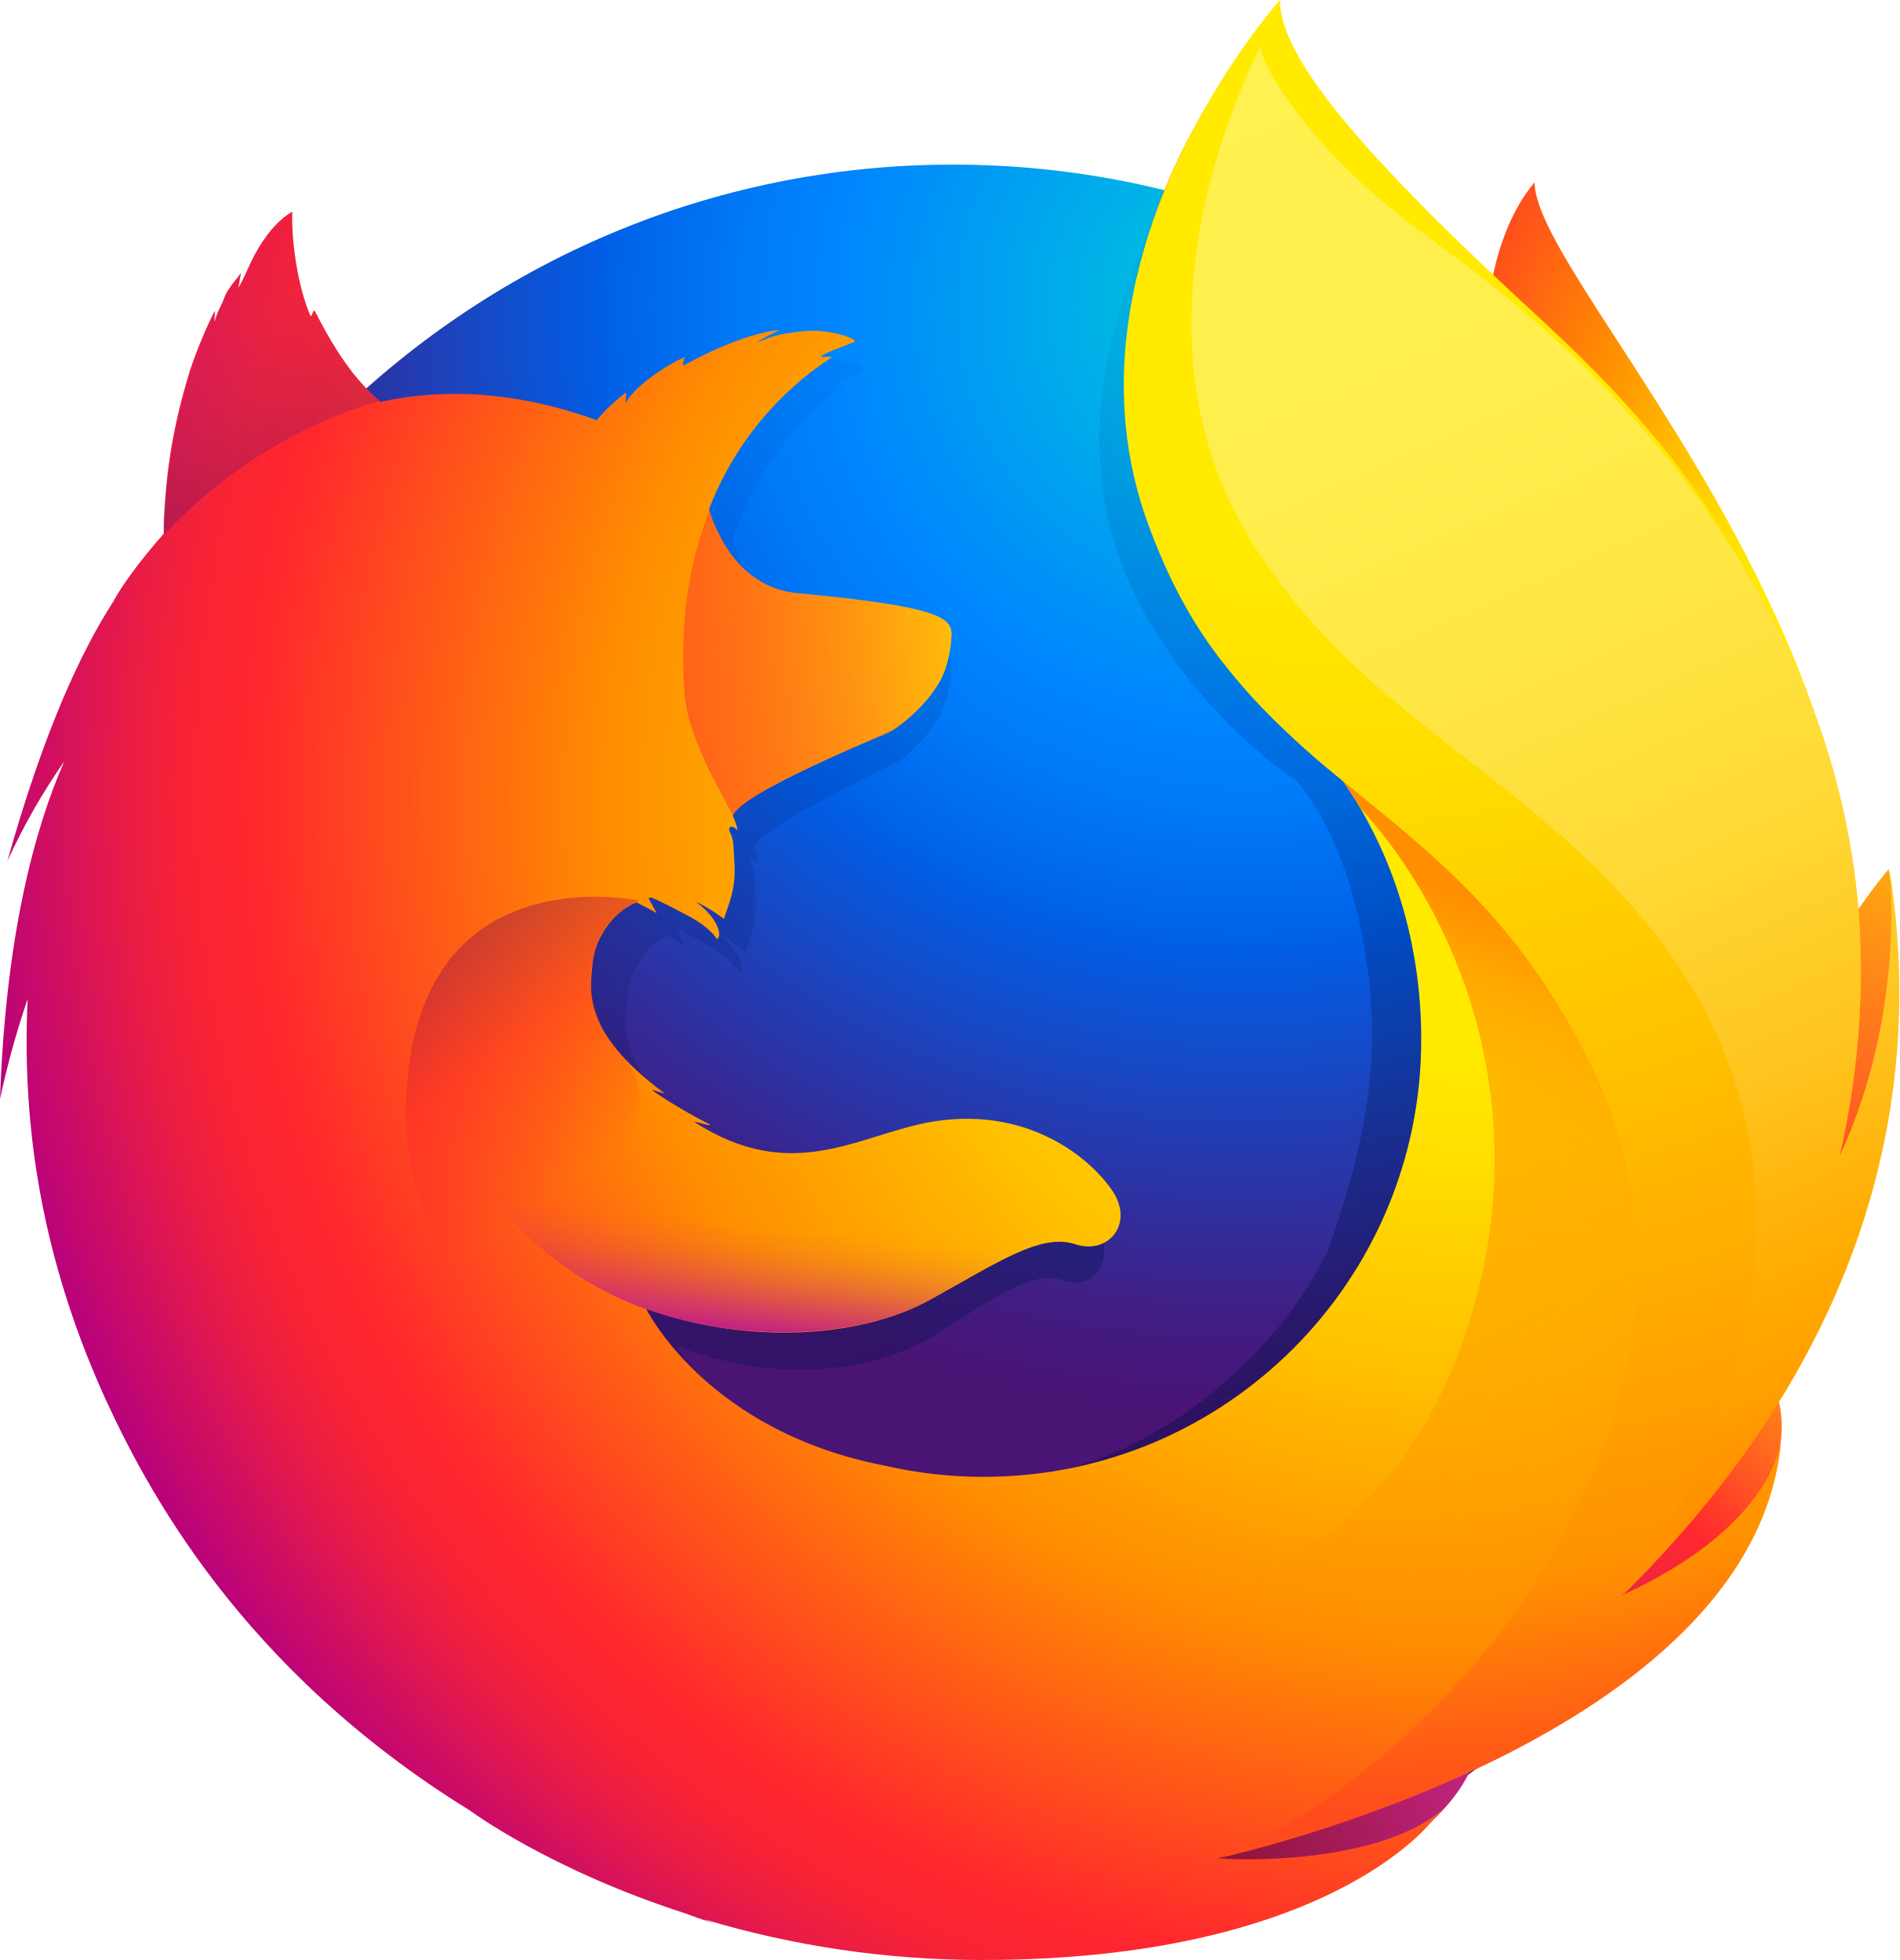
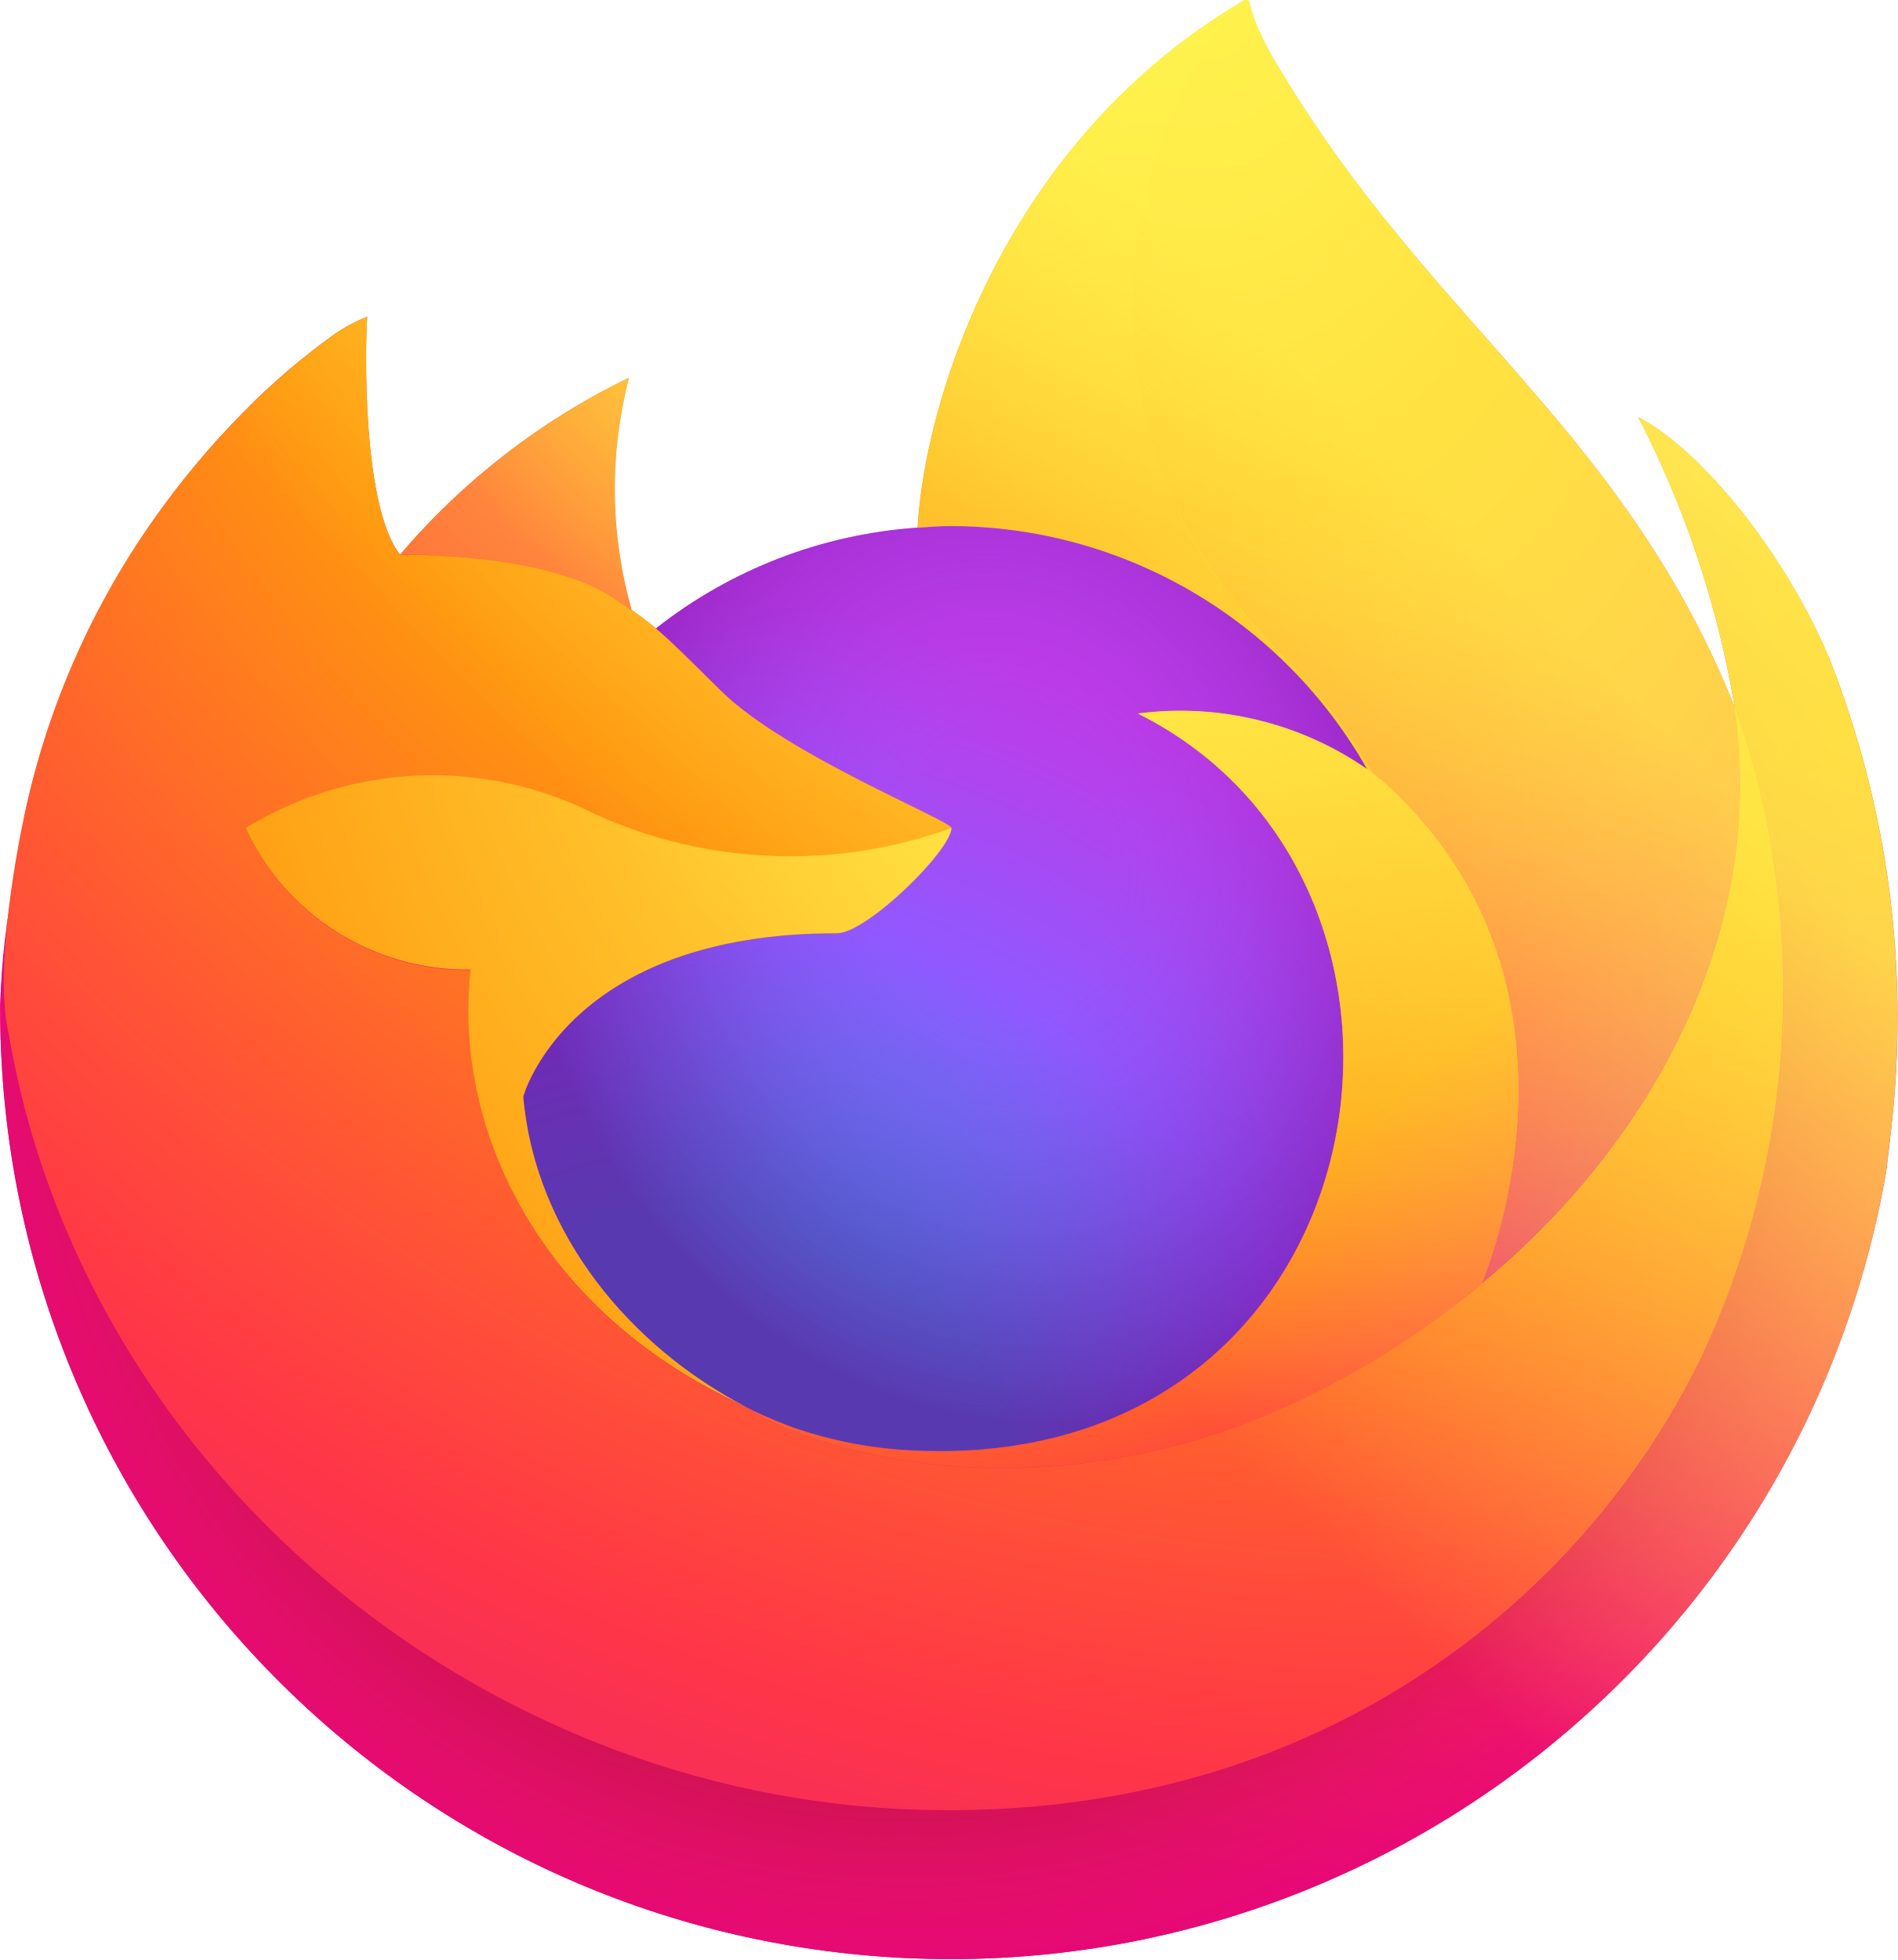
- <svg xmlns="http://www.w3.org/2000/svg" viewBox="0 0 46.506 48" version="1.1" id="svg229" width="46.506" height="48">
-   <defs id="defs194">
-     <radialGradient id="radial-gradient" cx="-14491.11" cy="9293.72" fx="-14519.876" r="450.88" gradientTransform="matrix(0.76,0.03,0.05,-1.12,11485.79,11147.95)" gradientUnits="userSpaceOnUse">
-       <stop offset="0.1" stop-color="#ffea00" id="stop2" />
-       <stop offset="0.17" stop-color="#ffde00" id="stop4" />
-       <stop offset="0.28" stop-color="#ffbf00" id="stop6" />
-       <stop offset="0.43" stop-color="#ff8e00" id="stop8" />
-       <stop offset="0.77" stop-color="#ff272d" id="stop10" />
-       <stop offset="0.87" stop-color="#e0255a" id="stop12" />
-       <stop offset="0.95" stop-color="#cc2477" id="stop14" />
-       <stop offset="1" stop-color="#c42482" id="stop16" />
+ <svg xmlns="http://www.w3.org/2000/svg" width="77.42" height="79.97" version="1.1" viewBox="0 0 77.42 79.97">
+   <defs>
+     <linearGradient id="a" x1="70.79" x2="6.447" y1="12.39" y2="74.47" gradientTransform="translate(-1.3 -.004086)" gradientUnits="userSpaceOnUse">
+       <stop stop-color="#fff44f" offset=".048" />
+       <stop stop-color="#ffe847" offset=".111" />
+       <stop stop-color="#ffc830" offset=".225" />
+       <stop stop-color="#ff980e" offset=".368" />
+       <stop stop-color="#ff8b16" offset=".401" />
+       <stop stop-color="#ff672a" offset=".462" />
+       <stop stop-color="#ff3647" offset=".534" />
+       <stop stop-color="#e31587" offset=".705" />
+     </linearGradient>
+     <radialGradient id="b" cx="-7907" cy="-8515" r="80.8" gradientTransform="translate(7974 8524)" gradientUnits="userSpaceOnUse">
+       <stop stop-color="#ffbd4f" offset=".129" />
+       <stop stop-color="#ffac31" offset=".186" />
+       <stop stop-color="#ff9d17" offset=".247" />
+       <stop stop-color="#ff980e" offset=".283" />
+       <stop stop-color="#ff563b" offset=".403" />
+       <stop stop-color="#ff3750" offset=".467" />
+       <stop stop-color="#f5156c" offset=".71" />
+       <stop stop-color="#eb0878" offset=".782" />
+       <stop stop-color="#e50080" offset=".86" />
    </radialGradient>
-     <radialGradient id="radial-gradient-2" cx="-7587.48" cy="8863.48" r="791.23" gradientTransform="matrix(1.23,0,0,-1.23,9957.91,11055.45)" gradientUnits="userSpaceOnUse">
-       <stop offset="0" stop-color="#00ccda" id="stop19" />
-       <stop offset="0.22" stop-color="#0083ff" id="stop21" />
-       <stop offset="0.26" stop-color="#007af9" id="stop23" />
-       <stop offset="0.33" stop-color="#0060e8" id="stop25" />
-       <stop offset="0.33" stop-color="#005fe7" id="stop27" />
-       <stop offset="0.44" stop-color="#2639ad" id="stop29" />
-       <stop offset="0.52" stop-color="#401e84" id="stop31" />
-       <stop offset="0.57" stop-color="#4a1475" id="stop33" />
+     <radialGradient id="c" cx="-7937" cy="-8482" r="80.8" gradientTransform="translate(7974 8524)" gradientUnits="userSpaceOnUse">
+       <stop stop-color="#960e18" offset=".3" />
+       <stop stop-color="#b11927" stop-opacity=".74" offset=".351" />
+       <stop stop-color="#db293d" stop-opacity=".343" offset=".435" />
+       <stop stop-color="#f5334b" stop-opacity=".094" offset=".497" />
+       <stop stop-color="#ff3750" stop-opacity="0" offset=".53" />
    </radialGradient>
-     <linearGradient id="linear-gradient" x1="540.64" y1="254.8" x2="349.2" y2="881.03" gradientTransform="matrix(1,0,0,-1,0,984)" gradientUnits="userSpaceOnUse">
-       <stop offset="0" stop-color="#000f43" stop-opacity="0.4" id="stop36" />
-       <stop offset="0.48" stop-color="#001962" stop-opacity="0.17" id="stop38" />
-       <stop offset="1" stop-color="#002079" stop-opacity="0" id="stop40" />
-     </linearGradient>
-     <radialGradient id="radial-gradient-3" cx="-8337.74" cy="7467.89" r="266.89" gradientTransform="matrix(1.22,0.12,0.12,-1.22,10240.78,10765.16)" gradientUnits="userSpaceOnUse">
-       <stop offset="0" stop-color="#ffea00" id="stop43" />
-       <stop offset="0.5" stop-color="#ff272d" id="stop45" />
-       <stop offset="1" stop-color="#c42482" id="stop47" />
+     <radialGradient id="d" cx="-7927" cy="-8533" r="58.53" gradientTransform="translate(7974 8524)" gradientUnits="userSpaceOnUse">
+       <stop stop-color="#fff44f" offset=".132" />
+       <stop stop-color="#ffdc3e" offset=".252" />
+       <stop stop-color="#ff9d12" offset=".506" />
+       <stop stop-color="#ff980e" offset=".526" />
    </radialGradient>
-     <radialGradient id="radial-gradient-4" cx="-8361.89" cy="7723.8" r="445.68" gradientTransform="matrix(1.22,0.12,0.12,-1.22,10240.78,10765.16)" gradientUnits="userSpaceOnUse">
-       <stop offset="0" stop-color="#ffe900" id="stop50" />
-       <stop offset="0.16" stop-color="#ffaf0e" id="stop52" />
-       <stop offset="0.32" stop-color="#ff7a1b" id="stop54" />
-       <stop offset="0.47" stop-color="#ff4e26" id="stop56" />
-       <stop offset="0.62" stop-color="#ff2c2e" id="stop58" />
-       <stop offset="0.76" stop-color="#ff1434" id="stop60" />
-       <stop offset="0.89" stop-color="#ff0538" id="stop62" />
-       <stop offset="1" stop-color="#ff0039" id="stop64" />
+     <radialGradient id="e" cx="-7946" cy="-8461" r="38.47" gradientTransform="translate(7974 8524)" gradientUnits="userSpaceOnUse">
+       <stop stop-color="#3a8ee6" offset=".353" />
+       <stop stop-color="#5c79f0" offset=".472" />
+       <stop stop-color="#9059ff" offset=".669" />
+       <stop stop-color="#c139e6" offset="1" />
    </radialGradient>
-     <radialGradient id="radial-gradient-5" cx="-8298.85" cy="7310.66" r="408.96" gradientTransform="matrix(1.22,0.12,0.12,-1.22,10240.78,10765.16)" gradientUnits="userSpaceOnUse">
-       <stop offset="0" stop-color="#ff272d" id="stop67" />
-       <stop offset="0.5" stop-color="#c42482" id="stop69" />
-       <stop offset="0.99" stop-color="#620700" id="stop71" />
+     <radialGradient id="f" cx="-7936" cy="-8492" r="20.4" gradientTransform="matrix(.972 -.235 .275 1.138 10090 7834)" gradientUnits="userSpaceOnUse">
+       <stop stop-color="#9059ff" stop-opacity="0" offset=".206" />
+       <stop stop-color="#8c4ff3" stop-opacity=".064" offset=".278" />
+       <stop stop-color="#7716a8" stop-opacity=".45" offset=".747" />
+       <stop stop-color="#6e008b" stop-opacity=".6" offset=".975" />
    </radialGradient>
-     <radialGradient id="radial-gradient-6" cx="715.19" cy="589.96" fx="743.167" fy="576.132" r="782.18" gradientTransform="matrix(1,0,0,-1,0,984)" gradientUnits="userSpaceOnUse">
-       <stop offset="0.16" stop-color="#ffea00" id="stop74" />
-       <stop offset="0.23" stop-color="#ffde00" id="stop76" />
-       <stop offset="0.37" stop-color="#ffbf00" id="stop78" />
-       <stop offset="0.54" stop-color="#ff8e00" id="stop80" />
-       <stop offset="0.76" stop-color="#ff272d" id="stop82" />
-       <stop offset="0.8" stop-color="#f92433" id="stop84" />
-       <stop offset="0.84" stop-color="#e91c45" id="stop86" />
-       <stop offset="0.89" stop-color="#cf0e62" id="stop88" />
-       <stop offset="0.94" stop-color="#b5007f" id="stop90" />
+     <radialGradient id="g" cx="-7938" cy="-8518" r="27.68" gradientTransform="translate(7974 8524)" gradientUnits="userSpaceOnUse">
+       <stop stop-color="#ffe226" offset="0" />
+       <stop stop-color="#ffdb27" offset=".121" />
+       <stop stop-color="#ffc82a" offset=".295" />
+       <stop stop-color="#ffa930" offset=".502" />
+       <stop stop-color="#ff7e37" offset=".732" />
+       <stop stop-color="#ff7139" offset=".792" />
    </radialGradient>
-     <radialGradient id="radial-gradient-7" cx="670.34" cy="952.71" r="891.45" gradientTransform="matrix(1,0,0,-1,0,984)" gradientUnits="userSpaceOnUse">
-       <stop offset="0.28" stop-color="#ffea00" id="stop93" />
-       <stop offset="0.4" stop-color="#fd0" id="stop95" />
-       <stop offset="0.63" stop-color="#ffba00" id="stop97" />
-       <stop offset="0.86" stop-color="#ff9100" id="stop99" />
-       <stop offset="0.93" stop-color="#ff6711" id="stop101" />
-       <stop offset="0.99" stop-color="#ff4a1d" id="stop103" />
+     <radialGradient id="h" cx="-7916" cy="-8536" r="118.1" gradientTransform="translate(7974 8524)" gradientUnits="userSpaceOnUse">
+       <stop stop-color="#fff44f" offset=".113" />
+       <stop stop-color="#ff980e" offset=".456" />
+       <stop stop-color="#ff5634" offset=".622" />
+       <stop stop-color="#ff3647" offset=".716" />
+       <stop stop-color="#e31587" offset=".904" />
    </radialGradient>
-     <linearGradient id="linear-gradient-2" x1="-9023.45" y1="7636.92" x2="-8716.42" y2="7715.18" gradientTransform="matrix(1.22,0.12,0.12,-1.22,10240.78,10765.16)" gradientUnits="userSpaceOnUse">
-       <stop offset="0" stop-color="#c42482" stop-opacity="0.5" id="stop106" />
-       <stop offset="0.47" stop-color="#ff272d" stop-opacity="0.5" id="stop108" />
-       <stop offset="0.49" stop-color="#ff2c2c" stop-opacity="0.51" id="stop110" />
-       <stop offset="0.68" stop-color="#ff7a1a" stop-opacity="0.72" id="stop112" />
-       <stop offset="0.83" stop-color="#ffb20d" stop-opacity="0.87" id="stop114" />
-       <stop offset="0.94" stop-color="#ffd605" stop-opacity="0.96" id="stop116" />
-       <stop offset="1" stop-color="#ffe302" id="stop118" />
-     </linearGradient>
-     <linearGradient id="linear-gradient-3" x1="188.87" y1="2081.23" x2="134.3" y2="2221.08" gradientTransform="matrix(0.99,0.1,0.1,-0.99,-250.09,2306.15)" gradientUnits="userSpaceOnUse">
-       <stop offset="0" stop-color="#891551" stop-opacity="0.6" id="stop121" />
-       <stop offset="1" stop-color="#c42482" stop-opacity="0" id="stop123" />
-     </linearGradient>
-     <linearGradient id="linear-gradient-4" x1="-38.43" y1="278.04" x2="55.68" y2="171.16" gradientTransform="matrix(0.99,0.1,0.1,-0.99,229.04,745.74)" gradientUnits="userSpaceOnUse">
-       <stop offset="0.01" stop-color="#891551" stop-opacity="0.5" id="stop126" />
-       <stop offset="0.48" stop-color="#ff272d" stop-opacity="0.5" id="stop128" />
-       <stop offset="1" stop-color="#ff272d" stop-opacity="0" id="stop130" />
-     </linearGradient>
-     <linearGradient id="linear-gradient-5" x1="142.46" y1="93.68" x2="142.53" y2="168.46" gradientTransform="matrix(0.99,0.1,0.1,-0.99,229.04,745.74)" gradientUnits="userSpaceOnUse">
-       <stop offset="0" stop-color="#c42482" id="stop133" />
-       <stop offset="0.08" stop-color="#c42482" stop-opacity="0.81" id="stop135" />
-       <stop offset="0.21" stop-color="#c42482" stop-opacity="0.57" id="stop137" />
-       <stop offset="0.33" stop-color="#c42482" stop-opacity="0.36" id="stop139" />
-       <stop offset="0.45" stop-color="#c42482" stop-opacity="0.2" id="stop141" />
-       <stop offset="0.56" stop-color="#c42482" stop-opacity="0.09" id="stop143" />
-       <stop offset="0.67" stop-color="#c42482" stop-opacity="0.02" id="stop145" />
-       <stop offset="0.77" stop-color="#c42482" stop-opacity="0" id="stop147" />
-     </linearGradient>
-     <linearGradient id="linear-gradient-6" x1="620.52" y1="947.88" x2="926.18" y2="264.39" gradientTransform="matrix(1,0,0,-1,0,984)" gradientUnits="userSpaceOnUse">
-       <stop offset="0" stop-color="#fff14f" id="stop150" />
-       <stop offset="0.27" stop-color="#ffee4c" id="stop152" />
-       <stop offset="0.45" stop-color="#ffe643" id="stop154" />
-       <stop offset="0.61" stop-color="#ffd834" id="stop156" />
-       <stop offset="0.76" stop-color="#ffc41e" id="stop158" />
-       <stop offset="0.89" stop-color="#ffab02" id="stop160" />
-       <stop offset="0.9" stop-color="#ffa900" id="stop162" />
-       <stop offset="0.95" stop-color="#ffa000" id="stop164" />
-       <stop offset="1" stop-color="#ff9100" id="stop166" />
-     </linearGradient>
-     <linearGradient id="linear-gradient-7" x1="680.88" y1="554.79" x2="536.1" y2="166.04" gradientTransform="matrix(1,0,0,-1,0,984)" gradientUnits="userSpaceOnUse">
-       <stop offset="0" stop-color="#ff8e00" id="stop169" />
-       <stop offset="0.04" stop-color="#ff8e00" stop-opacity="0.86" id="stop171" />
-       <stop offset="0.08" stop-color="#ff8e00" stop-opacity="0.73" id="stop173" />
-       <stop offset="0.13" stop-color="#ff8e00" stop-opacity="0.63" id="stop175" />
-       <stop offset="0.18" stop-color="#ff8e00" stop-opacity="0.56" id="stop177" />
-       <stop offset="0.23" stop-color="#ff8e00" stop-opacity="0.51" id="stop179" />
-       <stop offset="0.28" stop-color="#ff8e00" stop-opacity="0.5" id="stop181" />
-       <stop offset="0.39" stop-color="#ff8e00" stop-opacity="0.48" id="stop183" />
-       <stop offset="0.52" stop-color="#ff8e00" stop-opacity="0.42" id="stop185" />
-       <stop offset="0.68" stop-color="#ff8e00" stop-opacity="0.31" id="stop187" />
-       <stop offset="0.84" stop-color="#ff8e00" stop-opacity="0.17" id="stop189" />
-       <stop offset="1" stop-color="#ff8e00" stop-opacity="0" id="stop191" />
+     <radialGradient id="i" cx="-7927" cy="-8523" r="86.5" gradientTransform="matrix(.105 .995 -.653 .069 -4685 8470)" gradientUnits="userSpaceOnUse">
+       <stop stop-color="#fff44f" offset="0" />
+       <stop stop-color="#ffe847" offset=".06" />
+       <stop stop-color="#ffc830" offset=".168" />
+       <stop stop-color="#ff980e" offset=".304" />
+       <stop stop-color="#ff8b16" offset=".356" />
+       <stop stop-color="#ff672a" offset=".455" />
+       <stop stop-color="#ff3647" offset=".57" />
+       <stop stop-color="#e31587" offset=".737" />
+     </radialGradient>
+     <radialGradient id="j" cx="-7938" cy="-8508" r="73.72" gradientTransform="translate(7974 8524)" gradientUnits="userSpaceOnUse">
+       <stop stop-color="#fff44f" offset=".137" />
+       <stop stop-color="#ff980e" offset=".48" />
+       <stop stop-color="#ff5634" offset=".592" />
+       <stop stop-color="#ff3647" offset=".655" />
+       <stop stop-color="#e31587" offset=".904" />
+     </radialGradient>
+     <radialGradient id="k" cx="-7919" cy="-8504" r="80.69" gradientTransform="translate(7974 8524)" gradientUnits="userSpaceOnUse">
+       <stop stop-color="#fff44f" offset=".094" />
+       <stop stop-color="#ffe141" offset=".231" />
+       <stop stop-color="#ffaf1e" offset=".509" />
+       <stop stop-color="#ff980e" offset=".626" />
+     </radialGradient>
+     <linearGradient id="l" x1="70.01" x2="15.27" y1="12.06" y2="66.81" gradientTransform="translate(-1.3 -.004086)" gradientUnits="userSpaceOnUse">
+       <stop stop-color="#fff44f" stop-opacity=".8" offset=".167" />
+       <stop stop-color="#fff44f" stop-opacity=".634" offset=".266" />
+       <stop stop-color="#fff44f" stop-opacity=".217" offset=".489" />
+       <stop stop-color="#fff44f" stop-opacity="0" offset=".6" />
    </linearGradient>
  </defs>
-   <g id="Layer_2" data-name="Layer 2" transform="scale(0.04878048)" style="stroke-width:20.5">
-     <g id="Layer_1-2" data-name="Layer 1" style="stroke-width:20.5">
-       <g id="Layer_2-2" data-name="Layer 2" style="stroke-width:20.5">
-         <g id="Firefox_-_Large" data-name="Firefox - Large" style="stroke-width:20.5">
-           <path d="m 770.28,91.56 c -23.95,27.88 -35.1,90.64 -10.82,154.26 24.28,63.62 61.5,49.8 84.7,114.67 30.62,85.6 16.37,200.59 16.37,200.59 0,0 36.81,106.61 62.47,-6.63 C 979.79,341.74 770.28,143.94 770.28,91.56 Z" style="fill:url(#radial-gradient);stroke-width:20.5" id="path198" />
-           <path id="_Path_" data-name=" Path " d="m 478.07,974.64 c 245.24,0 443.9,-199.74 443.9,-446 0,-246.26 -198.66,-446 -443.66,-446 -245,0 -443.66,199.68 -443.66,445.97 -0.47,246.53 198.42,446.03 443.42,446.03 z" style="fill:url(#radial-gradient-2);stroke-width:20.5" />
-           <path d="m 810.67,803.64 a 246.8,246.8 0 0 1 -30.12,18.18 705.31,705.31 0 0 0 38.3,-63 c 9.46,-10.47 18.13,-20.65 25.19,-31.65 3.44,-5.41 7.31,-12.08 11.42,-19.82 24.92,-44.9 52.4,-117.56 53.18,-192.2 v -5.66 a 257.25,257.25 0 0 0 -5.71,-55.75 c 0.2,1.43 0.38,2.86 0.56,4.29 -0.22,-1.1 -0.41,-2.21 -0.64,-3.31 0.37,2 0.66,4 1,6 5.09,43.22 1.47,85.37 -16.68,116.45 -0.29,0.45 -0.58,0.88 -0.87,1.32 9.41,-47.23 12.56,-99.39 2.09,-151.6 0,0 -4.19,-25.38 -35.38,-102.44 -18,-44.35 -49.83,-80.72 -78,-107.21 -24.69,-30.55 -47.11,-51 -59.47,-64.06 C 689.72,126 678.9,105.61 674.45,92.31 670.6,90.38 621.31,42.5 617.4,40.68 c -21.51,33.35 -89.16,137.67 -57,235.15 14.58,44.17 51.47,90 90.07,115.74 1.69,1.94 23,25 33.09,77.16 10.45,53.85 5,95.86 -16.54,158 C 641.73,681.24 577,735.12 516.3,740.63 386.63,752.41 339.15,675.52 339.15,675.52 385.49,694 436.72,690.17 467.87,671 499.27,651.57 518.26,637.17 533.68,642.85 548.86,648.43 561,632 550.1,615 a 78.5,78.5 0 0 0 -79.4,-34.57 c -31.43,5.11 -60.23,30 -101.41,5.89 a 86.29,86.29 0 0 1 -7.73,-5.06 c -2.71,-1.79 8.83,2.72 6.13,0.69 -8,-4.35 -22.2,-13.84 -25.88,-17.22 -0.61,-0.56 6.22,2.18 5.61,1.62 -38.51,-31.71 -33.7,-53.13 -32.49,-66.57 1,-10.75 8,-24.52 19.75,-30.11 5.69,3.11 9.24,5.48 9.24,5.48 0,0 -2.43,-5 -3.74,-7.58 0.46,-0.2 0.9,-0.15 1.36,-0.34 4.66,2.25 15,8.1 20.41,11.67 7.07,5 9.33,9.44 9.33,9.44 0,0 1.86,-1 0.48,-5.37 -0.5,-1.78 -2.65,-7.45 -9.65,-13.17 h 0.44 a 81.61,81.61 0 0 1 11.87,8.2 c 2,-7.18 5.53,-14.68 4.75,-28.09 -0.48,-9.43 -0.26,-11.87 -1.92,-15.51 -1.49,-3.13 0.83,-4.35 3.42,-1.1 a 32.5,32.5 0 0 0 -2.21,-7.4 v -0.24 c 3.23,-11.24 68.25,-40.46 73,-43.88 A 67.2,67.2 0 0 0 470.59,361 c 3.62,-5.76 6.34,-13.85 7,-26.11 0.36,-8.84 -3.76,-14.73 -69.51,-21.62 -18,-1.77 -28.53,-14.8 -34.53,-26.82 -1.09,-2.59 -2.21,-4.94 -3.33,-7.28 a 57.68,57.68 0 0 1 -2.56,-8.43 c 10.75,-30.87 28.81,-57 55.37,-76.7 1.45,-1.32 -5.78,0.34 -4.34,-1 1.69,-1.54 12.71,-6 14.79,-7 2.54,-1.2 -10.88,-6.9 -22.73,-5.51 -12.07,1.36 -14.63,2.8 -21.07,5.53 2.67,-2.66 11.17,-6.15 9.18,-6.13 -13,2 -29.18,9.56 -43,18.12 a 10.66,10.66 0 0 1 0.83,-4.35 c -6.44,2.73 -22.26,13.79 -26.87,23.14 a 44.29,44.29 0 0 0 0.27,-5.4 84.17,84.17 0 0 0 -13.19,13.82 l -0.24,0.22 c -37.36,-15 -70.23,-16 -98.05,-9.28 -6.09,-6.11 -9.06,-1.64 -22.91,-32.07 -0.94,-1.83 0.72,1.81 0,0 -2.28,-5.9 1.39,7.87 0,0 -23.28,18.37 -53.92,39.19 -68.63,53.89 -0.18,0.59 17.16,-4.9 0,0 -6,1.72 -5.6,5.28 -6.51,37.5 -0.22,2.44 0,5.18 -0.22,7.38 -11.75,15 -19.75,27.64 -22.78,34.21 -15.19,26.18 -31.93,67 -48.15,131.55 A 334.82,334.82 0 0 1 75.2,398.36 C 61.71,432.63 48.67,486.44 46.07,569.3 A 482.08,482.08 0 0 1 58.6,518.64 473,473 0 0 0 93.33,719.71 c 9.33,22.82 24.76,57.46 51,95.4 C 226.9,902 343.31,956 472.21,956 606.79,956 727.64,897.13 810.67,803.64 Z" style="fill:url(#linear-gradient);stroke-width:20.5" id="path201" />
-           <path d="m 711.1,866.71 c 162.87,-18.86 235,-186.7 142.38,-190 C 769.85,674 634,875.61 711.1,866.71 Z" style="fill:url(#radial-gradient-3);stroke-width:20.5" id="path203" />
-           <path d="M 865.21,642.42 C 977.26,577.21 948,436.34 948,436.34 c 0,0 -43.25,50.24 -72.62,130.32 -28.98,79.34 -77.54,115.15 -10.17,75.76 z" style="fill:url(#radial-gradient-4);stroke-width:20.5" id="path205" />
-           <path d="M 509.47,950.06 C 665.7,999.91 800,876.84 717.21,835.74 642,798.68 435.32,926.49 509.47,950.06 Z" style="fill:url(#radial-gradient-5);stroke-width:20.5" id="path207" />
-           <path d="m 876.85,702.23 c 3.8,-5.36 8.94,-22.53 13.48,-30.21 27.58,-44.52 27.78,-80 27.78,-80.84 16.66,-83.22 15.15,-117.2 4.9,-180 -8.25,-50.6 -44.32,-123.09 -75.57,-158 -32.2,-36 -9.51,-24.25 -40.69,-50.52 C 779.42,172.37 752.93,142.37 738.5,130.3 634.22,43.09 636.57,24.58 638.58,21.42 c -0.34,0.37 -0.84,0.92 -1.47,1.64 C 635.87,18.14 635,14 635,14 c 0,0 -57,57 -69,152 -7.83,62 15.38,126.68 49,168 a 381.62,381.62 0 0 0 59,58 v 0 c 25.4,36.48 39.38,81.49 39.38,129.91 0,121.24 -98.34,219.53 -219.65,219.53 A 220.14,220.14 0 0 1 444.6,735.92 C 387.36,725 354.3,696.12 337.82,676.51 c -9.45,-11.23 -13.46,-19.42 -13.46,-19.42 51.28,18.37 108,14.53 142.47,-4.52 34.75,-19.26 55.77,-33.55 72.84,-27.92 16.82,5.61 30.21,-10.67 18.2,-27.54 -11.77,-16.85 -42.4,-41 -87.88,-34.29 -34.79,5.07 -66.66,29.76 -112.24,5.84 a 97.34,97.34 0 0 1 -8.55,-5 c -3,-1.77 9.77,2.69 6.79,0.68 -8.87,-4.32 -24.57,-13.73 -28.64,-17.07 -0.68,-0.56 6.88,2.16 6.2,1.6 -42.62,-31.45 -37.3,-52.69 -36,-66 1.07,-10.66 8.81,-24.32 21.86,-29.86 6.3,3.08 10.23,5.43 10.23,5.43 0,0 -2.69,-4.92 -4.14,-7.51 0.51,-0.19 1,-0.15 1.5,-0.34 5.16,2.23 16.58,8 22.59,11.57 7.83,4.95 10.32,9.36 10.32,9.36 0,0 2.06,-1 0.54,-5.33 -0.56,-1.77 -2.93,-7.39 -10.68,-13.07 h 0.48 a 91.65,91.65 0 0 1 13.13,8.17 c 2.19,-7.12 6.12,-14.56 5.25,-27.86 -0.53,-9.35 -0.28,-11.78 -2.12,-15.39 -1.65,-3.1 0.92,-4.31 3.78,-1.09 a 29.73,29.73 0 0 0 -2.44,-7.34 v -0.24 c 3.57,-11.14 75.53,-40.12 80.77,-43.51 a 70.24,70.24 0 0 0 21.17,-20.63 c 4,-5.72 7,-13.73 7.75,-25.89 0.25,-5.48 -1.44,-9.82 -20.5,-14 -11.44,-2.49 -29.14,-4.91 -56.43,-7.47 -19.9,-1.76 -31.58,-14.68 -38.21,-26.6 -1.21,-2.57 -2.45,-4.9 -3.68,-7.22 a 53.41,53.41 0 0 1 -2.83,-8.36 158.47,158.47 0 0 1 61.28,-76.06 c 1.6,-1.31 -6.4,0.33 -4.8,-1 1.87,-1.52 14.06,-5.93 16.37,-6.92 2.81,-1.19 -12,-6.84 -25.16,-5.47 -13.36,1.35 -16.19,2.78 -23.32,5.49 3,-2.64 12.37,-6.1 10.16,-6.08 -14.4,2 -32.3,9.48 -47.6,18 a 9.72,9.72 0 0 1 0.92,-4.31 c -7.13,2.71 -24.64,13.67 -29.73,23 a 39.79,39.79 0 0 0 0.29,-5.35 88.55,88.55 0 0 0 -14.6,13.7 l -0.27,0.22 C 258.14,196 221.75,195 191,201.72 c -6.74,-6.06 -17.57,-15.23 -32.89,-45.4 -1,-1.82 -1.6,3.75 -2.4,2 -6,-13.81 -9.55,-36.44 -9,-52 0,0 -12.32,5.61 -22.51,29.06 -1.89,4.21 -3.11,6.54 -4.32,8.87 -0.56,0.68 1.27,-7.7 1,-7.24 -1.77,3 -6.36,7.19 -8.37,12.62 -1.38,4 -3.32,6.27 -4.56,11.29 l -0.29,0.46 c -0.1,-1.48 0.37,-6.08 0,-5.14 A 235.4,235.4 0 0 0 95.34,186 c -5.49,18 -11.88,42.61 -12.89,74.57 -0.24,2.42 0,5.14 -0.25,7.32 -13,14.83 -21.86,27.39 -25.2,33.91 -16.81,26 -35.33,66.44 -53.29,130.46 a 319.35,319.35 0 0 1 28.54,-50 C 17.32,416.25 2.89,469.62 0,551.8 a 436.92,436.92 0 0 1 13.87,-50.24 c -2.58,54.8 3.81,122.74 38.45,199.44 20.57,45 67.92,136.6 183.62,208 v 0 c 0,0 39.36,29.3 107,51.26 5,1.81 10.06,3.6 15.23,5.33 q -2.43,-1 -4.71,-2 A 484.9,484.9 0 0 0 492.27,984 c 175.18,0.15 226.85,-70.2 226.85,-70.2 l -0.51,0.38 q 3.71,-3.49 7.14,-7.26 c -27.64,26.08 -90.75,27.84 -114.3,26 40.22,-11.81 66.69,-21.81 118.17,-41.52 q 9,-3.36 18.48,-7.64 l 2,-0.94 c 1.25,-0.58 2.49,-1.13 3.75,-1.74 a 349.3,349.3 0 0 0 70.26,-44 c 51.7,-41.3 63,-81.56 68.83,-108.1 -0.82,2.54 -3.37,8.47 -5.17,12.32 -13.31,28.48 -42.84,46 -74.91,61 a 689.05,689.05 0 0 0 42.38,-62.44 c 10.53,-10.47 13.76,-26.71 21.61,-37.63 z" style="fill:url(#radial-gradient-6);stroke-width:20.5" id="path209" />
-           <path d="m 813.92,801 c 21.08,-23.24 40,-49.82 54.35,-80 36.9,-77.58 94,-206.58 49,-341.31 C 881.77,273.22 833,215 771.11,158.12 670.56,65.76 642.48,24.52 642.48,0 c 0,0 -116.09,129.41 -65.74,264.38 50.35,134.97 153.46,130 221.68,270.87 80.27,165.74 -64.95,346.61 -185,397.24 7.35,-1.63 267,-60.38 280.61,-208.88 -0.35,2.73 -6.2,43.8 -80.11,77.39 z" style="fill:url(#radial-gradient-7);stroke-width:20.5" id="path211" />
-           <path d="m 477.59,319.37 c 0.39,-8.77 -4.16,-14.66 -76.68,-21.46 -29.84,-2.76 -41.26,-30.33 -44.75,-41.94 -10.61,27.56 -15,56.49 -12.64,91.48 1.61,22.92 17,47.52 24.37,62 0,0 1.64,-2.13 2.39,-2.91 13.86,-14.43 71.94,-36.42 77.39,-39.54 6.02,-3.84 28.91,-20.56 29.92,-47.63 z" style="fill:url(#linear-gradient-2);stroke-width:20.5" id="path213" />
-           <path d="m 158.31,156.47 c -1,-1.82 -1.6,3.75 -2.4,2 -6,-13.81 -9.58,-36.2 -8.72,-52 0,0 -12.32,5.61 -22.51,29.06 -1.89,4.21 -3.11,6.54 -4.32,8.86 -0.56,0.68 1.27,-7.7 1,-7.24 -1.77,3 -6.36,7.19 -8.35,12.38 -1.65,4.24 -3.35,6.52 -4.61,11.77 -0.39,1.43 0.39,-6.32 0,-5.38 C 84.72,201.68 80.19,271 82.69,268 133.17,214.14 191,201.36 191,201.36 c -6.15,-4.53 -19.53,-17.63 -32.7,-44.89 z" style="fill:url(#linear-gradient-3);stroke-width:20.5" id="path215" />
-           <path d="m 349.84,720.1 c -69.72,-29.77 -149,-71.75 -146,-167.14 C 207.92,427.35 321,452.18 321,452.18 c -4.27,1 -15.68,9.16 -19.72,17.82 -4.27,10.83 -12.07,35.28 11.55,60.9 37.09,40.19 -76.2,95.36 98.66,199.57 4.41,2.4 -41,-1.43 -61.64,-10.36 z" style="fill:url(#linear-gradient-4);stroke-width:20.5" id="path217" />
-           <path d="m 325.07,657.5 c 49.44,17.21 107,14.19 141.52,-4.86 23.09,-12.85 52.7,-33.43 70.92,-28.35 -15.78,-6.24 -27.73,-9.15 -42.1,-9.86 -2.45,0 -5.38,0 -8,-0.32 a 136,136 0 0 0 -15.76,0.86 c -8.9,0.82 -18.77,6.43 -27.74,5.53 -0.48,0 8.7,-3.77 8,-3.61 -4.75,1 -9.92,1.21 -15.37,1.88 -3.47,0.39 -6.45,0.82 -9.89,1 -103,8.73 -190,-55.81 -190,-55.81 -7.41,25 33.17,74.3 88.52,93.57 z" style="fill:url(#linear-gradient-5);stroke-width:20.5" id="path219" />
-           <path d="m 813.74,801.65 c 104.16,-102.27 156.86,-226.58 134.58,-366 0,0 8.9,71.5 -24.85,144.63 16.21,-71.39 18.1,-160.11 -25,-252 C 841,205.64 746.45,141.11 710.35,114.19 655.66,73.4 633,31.87 632.57,23.3 c -16.34,33.48 -65.77,148.2 -5.31,247 56.64,92.56 145.86,120 208.33,205 115.08,156.37 -21.85,326.35 -21.85,326.35 z" style="fill:url(#linear-gradient-6);stroke-width:20.5" id="path221" />
-           <path d="M 798.81,535.55 C 762.41,460.35 717,427.55 674,392 c 5,7 6.23,9.47 9,14 37.83,40.32 93.61,138.66 53.11,262.11 C 659.88,900.48 355,791.06 323,760.32 335.93,894.81 561,959.16 707.6,872 791,793 858.47,658.79 798.81,535.55 Z" style="fill:url(#linear-gradient-7);stroke-width:20.5" id="path223" />
-         </g>
-       </g>
-     </g>
-   </g>
+   <path d="m74.62 26.83c-1.684-4.052-5.1-8.427-7.775-9.81a40.27 40.27 0 0 1 3.925 11.76l7e-3 0.065c-4.382-10.92-11.81-15.33-17.88-24.92-0.307-0.485-0.614-0.971-0.913-1.484-0.171-0.293-0.308-0.557-0.427-0.8a7.053 7.053 0 0 1-0.578-1.535 0.1 0.1 0 0 0-0.088-0.1 0.138 0.138 0 0 0-0.073 0c-5e-3 0-0.013 9e-3 -0.019 0.011s-0.019 0.011-0.028 0.015l0.015-0.026c-9.735 5.7-13.04 16.25-13.34 21.53a19.39 19.39 0 0 0-10.67 4.111 11.59 11.59 0 0 0-1-0.758 17.97 17.97 0 0 1-0.109-9.473 28.7 28.7 0 0 0-9.329 7.21h-0.018c-1.536-1.947-1.428-8.367-1.34-9.708a6.928 6.928 0 0 0-1.294 0.687 28.22 28.22 0 0 0-3.788 3.245 33.84 33.84 0 0 0-3.623 4.347v6e-3 -7e-3a32.73 32.73 0 0 0-5.2 11.74l-0.052 0.256c-0.073 0.341-0.336 2.049-0.381 2.42 0 0.029-6e-3 0.056-9e-3 0.085a36.94 36.94 0 0 0-0.629 5.343v0.2a38.76 38.76 0 0 0 76.95 6.554c0.065-0.5 0.118-0.995 0.176-1.5a39.86 39.86 0 0 0-2.514-19.47zm-44.67 30.34c0.181 0.087 0.351 0.181 0.537 0.264l0.027 0.017q-0.282-0.135-0.564-0.281zm8.878-23.38m31.95-4.934v-0.037l7e-3 0.041z" style="fill:url(#a)" />
+   <path d="m74.62 26.83c-1.684-4.052-5.1-8.427-7.775-9.81a40.27 40.27 0 0 1 3.925 11.76v0.037l7e-3 0.041a35.1 35.1 0 0 1-1.206 26.16c-4.442 9.531-15.19 19.3-32.02 18.82-18.18-0.515-34.2-14.01-37.19-31.68-0.545-2.787 0-4.2 0.274-6.465a28.88 28.88 0 0 0-0.623 5.348v0.2a38.76 38.76 0 0 0 76.95 6.554c0.065-0.5 0.118-0.995 0.176-1.5a39.86 39.86 0 0 0-2.514-19.47z" style="fill:url(#b)" />
+   <path d="m74.62 26.83c-1.684-4.052-5.1-8.427-7.775-9.81a40.27 40.27 0 0 1 3.925 11.76v0.037l7e-3 0.041a35.1 35.1 0 0 1-1.206 26.16c-4.442 9.531-15.19 19.3-32.02 18.82-18.18-0.515-34.2-14.01-37.19-31.68-0.545-2.787 0-4.2 0.274-6.465a28.88 28.88 0 0 0-0.623 5.348v0.2a38.76 38.76 0 0 0 76.95 6.554c0.065-0.5 0.118-0.995 0.176-1.5a39.86 39.86 0 0 0-2.514-19.47z" style="fill:url(#c)" />
+   <path d="m55.78 31.38c0.084 0.059 0.162 0.118 0.241 0.177a21.1 21.1 0 0 0-3.6-4.695c-12.05-12.05-3.157-26.12-1.658-26.84l0.015-0.022c-9.735 5.7-13.04 16.25-13.34 21.53 0.452-0.031 0.9-0.069 1.362-0.069a19.56 19.56 0 0 1 16.98 9.917z" style="fill:url(#d)" />
+   <path d="m38.82 33.79c-0.064 0.964-3.47 4.289-4.661 4.289-11.02 0-12.81 6.667-12.81 6.667 0.488 5.614 4.4 10.24 9.129 12.68 0.216 0.112 0.435 0.213 0.654 0.312q0.569 0.252 1.138 0.466a17.24 17.24 0 0 0 5.043 0.973c19.32 0.906 23.06-23.1 9.119-30.07a13.38 13.38 0 0 1 9.345 2.269 19.56 19.56 0 0 0-16.98-9.917c-0.46 0-0.91 0.038-1.362 0.069a19.39 19.39 0 0 0-10.67 4.111c0.591 0.5 1.258 1.168 2.663 2.553 2.63 2.591 9.375 5.275 9.39 5.59z" style="fill:url(#e)" />
+   <path d="m38.82 33.79c-0.064 0.964-3.47 4.289-4.661 4.289-11.02 0-12.81 6.667-12.81 6.667 0.488 5.614 4.4 10.24 9.129 12.68 0.216 0.112 0.435 0.213 0.654 0.312q0.569 0.252 1.138 0.466a17.24 17.24 0 0 0 5.043 0.973c19.32 0.906 23.06-23.1 9.119-30.07a13.38 13.38 0 0 1 9.345 2.269 19.56 19.56 0 0 0-16.98-9.917c-0.46 0-0.91 0.038-1.362 0.069a19.39 19.39 0 0 0-10.67 4.111c0.591 0.5 1.258 1.168 2.663 2.553 2.63 2.591 9.375 5.275 9.39 5.59z" style="fill:url(#f)" />
+   <path d="m24.96 24.36c0.314 0.2 0.573 0.374 0.8 0.531a17.97 17.97 0 0 1-0.109-9.473 28.7 28.7 0 0 0-9.329 7.21c0.189-5e-3 5.811-0.106 8.638 1.732z" style="fill:url(#g)" />
+   <path d="m0.354 42.16c2.991 17.67 19.01 31.17 37.19 31.68 16.83 0.476 27.58-9.294 32.02-18.82a35.1 35.1 0 0 0 1.206-26.16v-0.037c0-0.029-6e-3 -0.046 0-0.037l7e-3 0.065c1.375 8.977-3.191 17.67-10.33 23.56l-0.022 0.05c-13.91 11.33-27.22 6.834-29.91 5q-0.282-0.135-0.564-0.281c-8.109-3.876-11.46-11.26-10.74-17.6a9.953 9.953 0 0 1-9.181-5.775 14.62 14.62 0 0 1 14.25-0.572 19.3 19.3 0 0 0 14.55 0.572c-0.015-0.315-6.76-3-9.39-5.59-1.405-1.385-2.072-2.052-2.663-2.553a11.59 11.59 0 0 0-1-0.758c-0.23-0.157-0.489-0.327-0.8-0.531-2.827-1.838-8.449-1.737-8.635-1.732h-0.018c-1.536-1.947-1.428-8.367-1.34-9.708a6.928 6.928 0 0 0-1.294 0.687 28.22 28.22 0 0 0-3.788 3.245 33.84 33.84 0 0 0-3.638 4.337v6e-3 -7e-3a32.73 32.73 0 0 0-5.2 11.74c-0.019 0.079-1.396 6.099-0.717 9.221z" style="fill:url(#h)" />
+   <path d="m52.42 26.86a21.1 21.1 0 0 1 3.6 4.7c0.213 0.161 0.412 0.321 0.581 0.476 8.787 8.1 4.183 19.55 3.84 20.36 7.138-5.881 11.7-14.58 10.33-23.56-4.384-10.93-11.82-15.34-17.88-24.93-0.307-0.485-0.614-0.971-0.913-1.484-0.171-0.293-0.308-0.557-0.427-0.8a7.053 7.053 0 0 1-0.578-1.535 0.1 0.1 0 0 0-0.088-0.1 0.138 0.138 0 0 0-0.073 0c-5e-3 0-0.013 9e-3 -0.019 0.011s-0.019 0.011-0.028 0.015c-1.499 0.711-10.39 14.79 1.66 26.83z" style="fill:url(#i)" />
+   <path d="m56.6 32.04c-0.169-0.155-0.368-0.315-0.581-0.476-0.079-0.059-0.157-0.118-0.241-0.177a13.38 13.38 0 0 0-9.345-2.269c13.94 6.97 10.2 30.97-9.119 30.07a17.24 17.24 0 0 1-5.043-0.973q-0.569-0.213-1.138-0.466c-0.219-0.1-0.438-0.2-0.654-0.312l0.027 0.017c2.694 1.839 16 6.332 29.91-5l0.022-0.05c0.347-0.81 4.951-12.26-3.84-20.36z" style="fill:url(#j)" />
+   <path d="m21.35 44.74s1.789-6.667 12.81-6.667c1.191 0 4.6-3.325 4.661-4.289a19.3 19.3 0 0 1-14.55-0.572 14.62 14.62 0 0 0-14.25 0.572 9.953 9.953 0 0 0 9.181 5.775c-0.718 6.337 2.632 13.72 10.74 17.6 0.181 0.087 0.351 0.181 0.537 0.264-4.733-2.445-8.641-7.069-9.129-12.68z" style="fill:url(#k)" />
+   <path d="m74.62 26.83c-1.684-4.052-5.1-8.427-7.775-9.81a40.27 40.27 0 0 1 3.925 11.76l7e-3 0.065c-4.382-10.92-11.81-15.33-17.88-24.92-0.307-0.485-0.614-0.971-0.913-1.484-0.171-0.293-0.308-0.557-0.427-0.8a7.053 7.053 0 0 1-0.578-1.535 0.1 0.1 0 0 0-0.088-0.1 0.138 0.138 0 0 0-0.073 0c-5e-3 0-0.013 9e-3 -0.019 0.011s-0.019 0.011-0.028 0.015l0.015-0.026c-9.735 5.7-13.04 16.25-13.34 21.53 0.452-0.031 0.9-0.069 1.362-0.069a19.56 19.56 0 0 1 16.98 9.917 13.38 13.38 0 0 0-9.345-2.269c13.94 6.97 10.2 30.97-9.119 30.07a17.24 17.24 0 0 1-5.043-0.973q-0.569-0.213-1.138-0.466c-0.219-0.1-0.438-0.2-0.654-0.312l0.027 0.017q-0.282-0.135-0.564-0.281c0.181 0.087 0.351 0.181 0.537 0.264-4.733-2.446-8.641-7.07-9.129-12.68 0 0 1.789-6.667 12.81-6.667 1.191 0 4.6-3.325 4.661-4.289-0.015-0.315-6.76-3-9.39-5.59-1.405-1.385-2.072-2.052-2.663-2.553a11.59 11.59 0 0 0-1-0.758 17.97 17.97 0 0 1-0.109-9.473 28.7 28.7 0 0 0-9.329 7.21h-0.018c-1.536-1.947-1.428-8.367-1.34-9.708a6.928 6.928 0 0 0-1.294 0.687 28.22 28.22 0 0 0-3.788 3.245 33.84 33.84 0 0 0-3.623 4.347v6e-3 -7e-3a32.73 32.73 0 0 0-5.2 11.74l-0.052 0.256c-0.073 0.341-0.4 2.073-0.447 2.445v0a45.09 45.09 0 0 0-0.572 5.403v0.2a38.76 38.76 0 0 0 76.95 6.554c0.065-0.5 0.118-0.995 0.176-1.5a39.86 39.86 0 0 0-2.514-19.47zm-3.845 1.991 7e-3 0.041z" style="fill:url(#l)" />
</svg>
